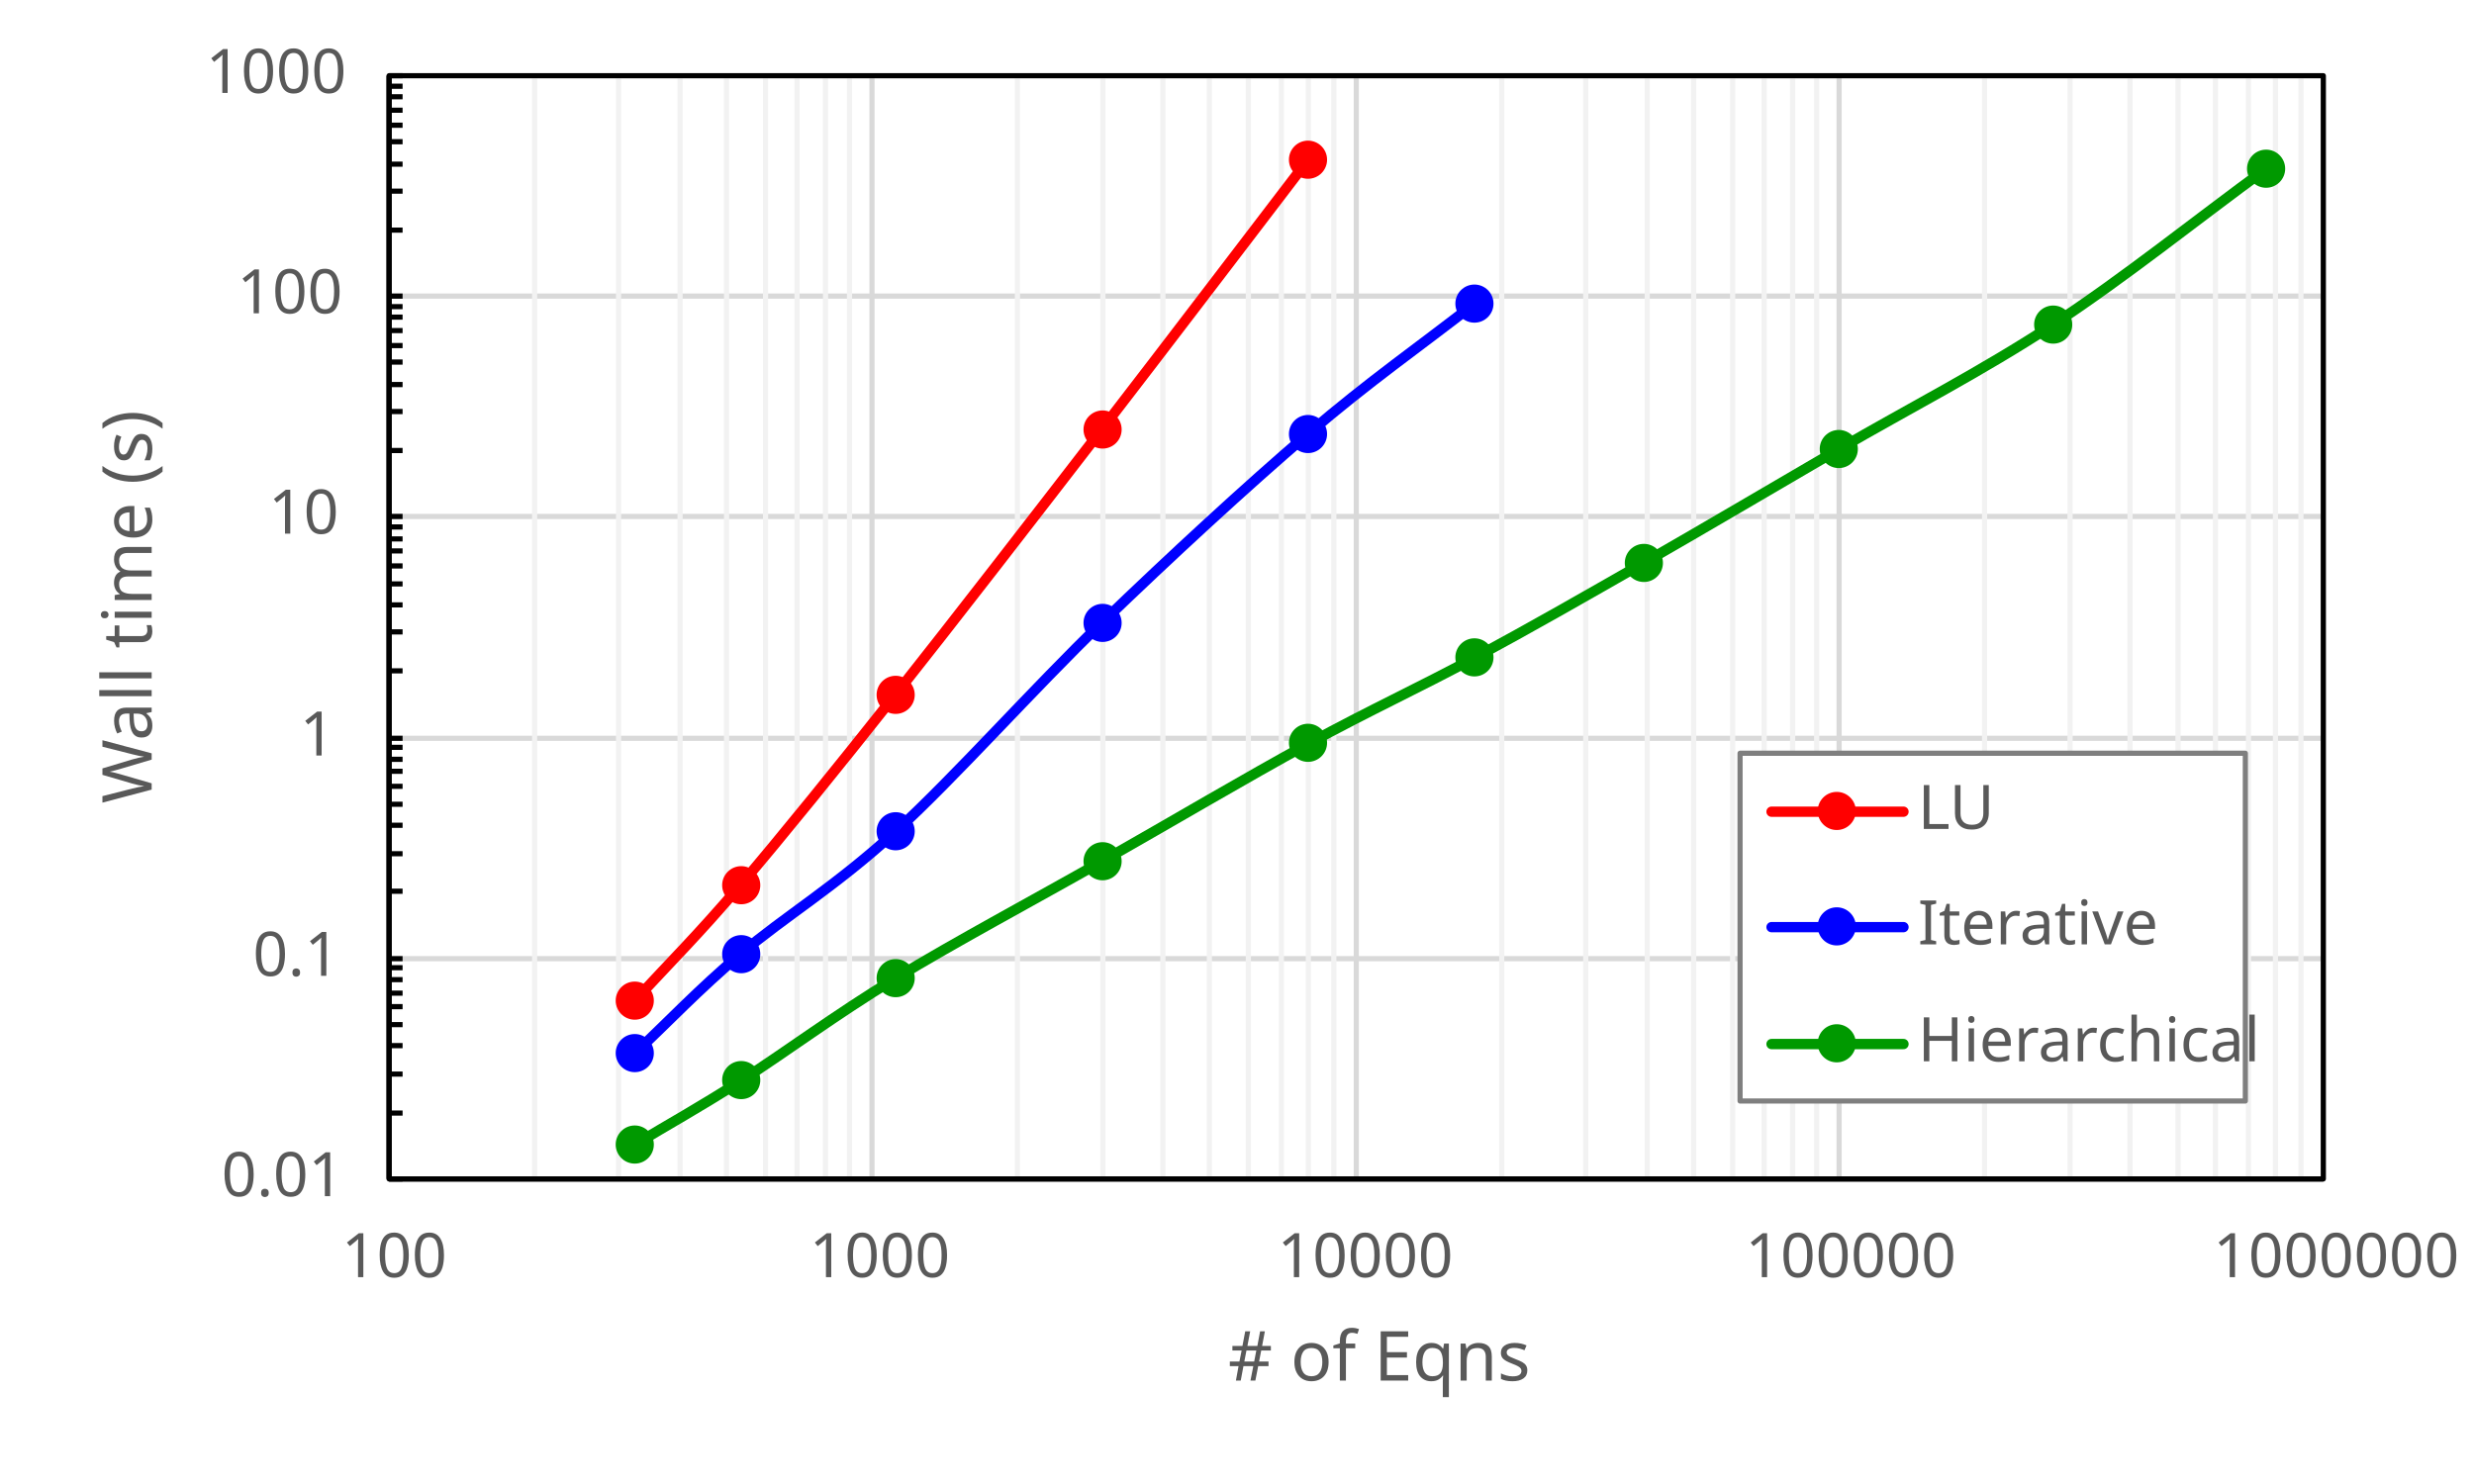
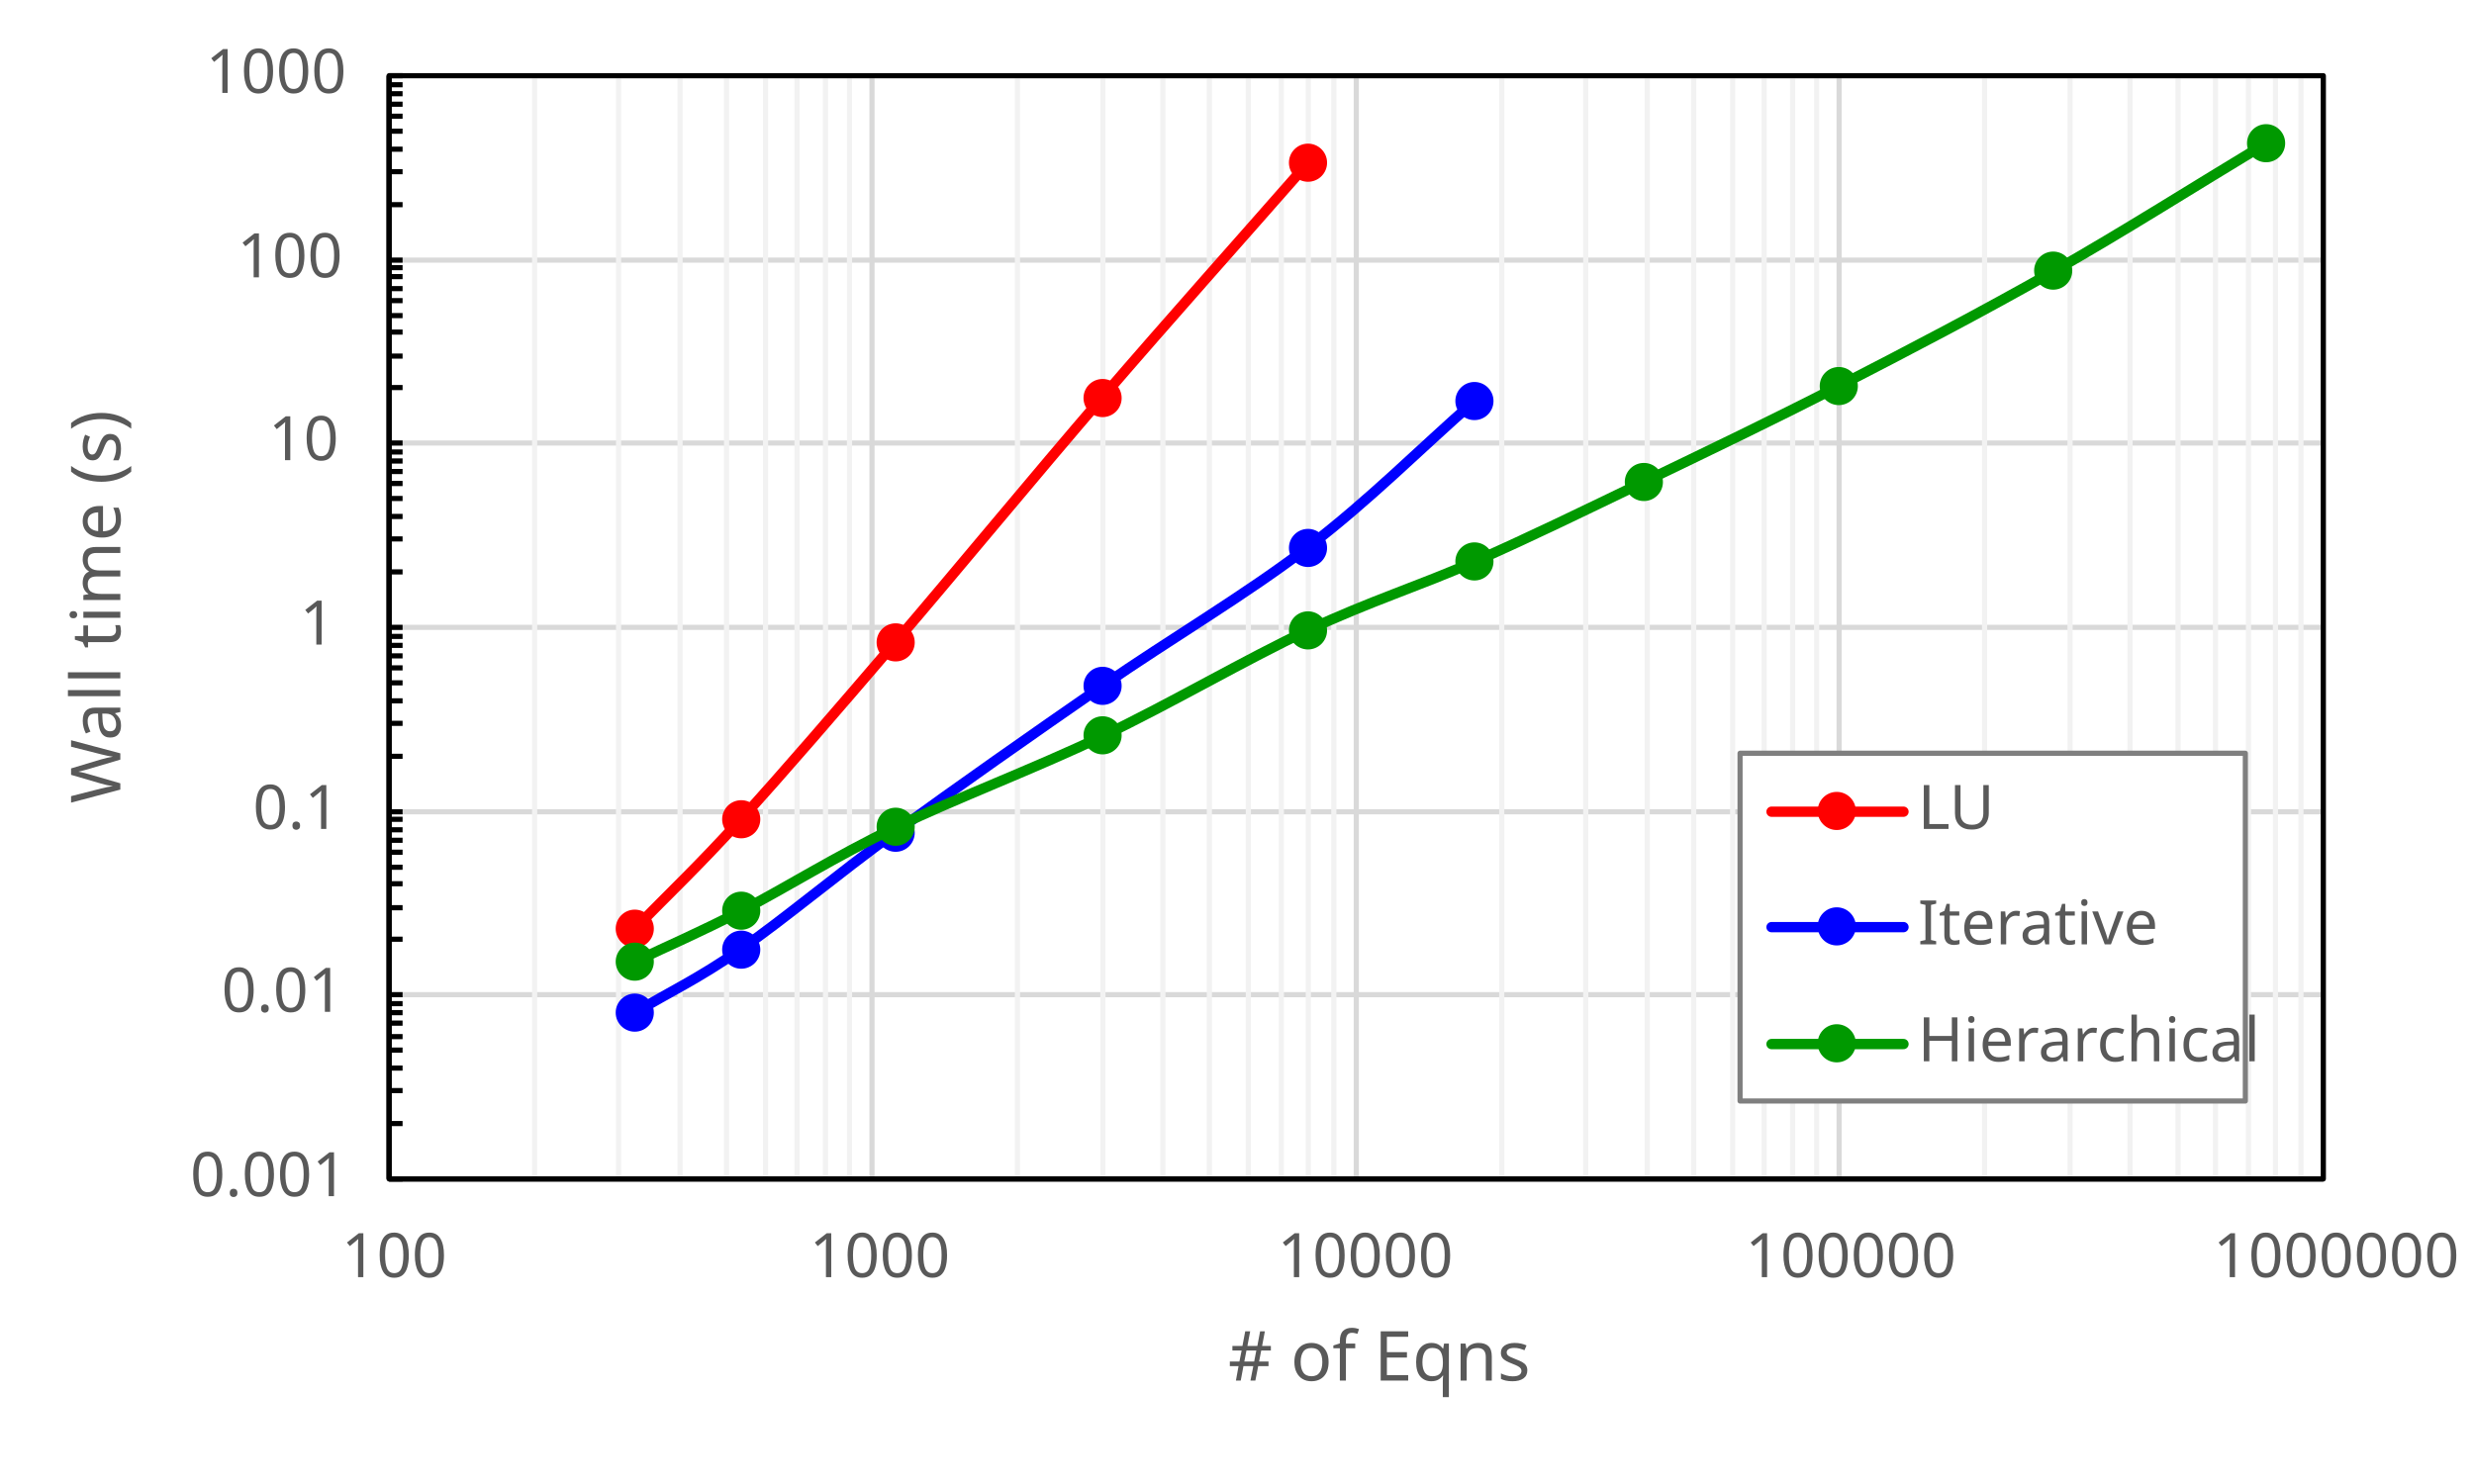
<svg xmlns="http://www.w3.org/2000/svg" width="1650" height="990" xml:space="preserve" overflow="hidden">
  <defs>
    <clipPath id="clip0">
      <rect x="1264" y="896" width="1650" height="990" />
    </clipPath>
  </defs>
  <g clip-path="url(#clip0)" transform="translate(-1264 -896)">
    <rect x="1264" y="896" width="1650" height="990" fill="#FFFFFF" />
    <g>
-       <path d="M1523.5 1535.55 2813.5 1535.55M1523.5 1388.55 2813.5 1388.55M1523.5 1240.54 2813.5 1240.54M1523.5 1093.54 2813.5 1093.54M1523.5 946.5 2813.5 946.5" stroke="#D9D9D9" stroke-width="3.438" stroke-linejoin="round" stroke-miterlimit="10" fill="none" />
+       <path d="M1523.5 1559.55 2813.5 1559.55M1523.5 1437.55 2813.5 1437.55M1523.5 1314.54 2813.5 1314.54M1523.5 1191.54 2813.5 1191.54M1523.5 1069.54 2813.5 1069.54M1523.5 946.5 2813.5 946.5" stroke="#D9D9D9" stroke-width="3.438" stroke-linejoin="round" stroke-miterlimit="10" fill="none" />
    </g>
    <g>
      <path d="M1620.55 946.5 1620.55 1682.5M1676.56 946.5 1676.56 1682.5M1717.56 946.5 1717.56 1682.5M1748.56 946.5 1748.56 1682.5M1774.56 946.5 1774.56 1682.5M1795.56 946.5 1795.56 1682.5M1814.56 946.5 1814.56 1682.5M1830.56 946.5 1830.56 1682.5M1942.56 946.5 1942.56 1682.5M1999.57 946.5 1999.57 1682.5M2039.57 946.5 2039.57 1682.5M2070.57 946.5 2070.57 1682.5M2096.57 946.5 2096.57 1682.5M2118.57 946.5 2118.57 1682.5M2136.57 946.5 2136.57 1682.5M2153.57 946.5 2153.57 1682.5M2265.57 946.5 2265.57 1682.5M2321.58 946.5 2321.58 1682.5M2362.58 946.5 2362.58 1682.5M2393.58 946.5 2393.58 1682.5M2419.58 946.5 2419.58 1682.5M2440.58 946.5 2440.58 1682.5M2459.58 946.5 2459.58 1682.5M2475.58 946.5 2475.58 1682.5M2587.58 946.5 2587.58 1682.5M2644.59 946.5 2644.59 1682.5M2684.59 946.5 2684.59 1682.5M2716.59 946.5 2716.59 1682.5M2741.59 946.5 2741.59 1682.5M2763.59 946.5 2763.59 1682.5M2781.59 946.5 2781.59 1682.5M2798.59 946.5 2798.59 1682.5" stroke="#F2F2F2" stroke-width="3.438" stroke-linejoin="round" stroke-miterlimit="10" fill="none" />
    </g>
    <g>
      <path d="M1845.56 946.5 1845.56 1682.5M2168.57 946.5 2168.57 1682.5M2490.58 946.5 2490.58 1682.5M2813.5 946.5 2813.5 1682.5" stroke="#D9D9D9" stroke-width="3.438" stroke-linejoin="round" stroke-miterlimit="10" fill="none" />
    </g>
    <g>
      <rect x="1523.5" y="946.5" width="1290" height="736" stroke="#000000" stroke-width="3.438" stroke-linejoin="round" stroke-miterlimit="10" fill="none" />
    </g>
    <g>
      <path d="M0 0 0 736" stroke="#000000" stroke-width="3.438" stroke-linejoin="round" stroke-miterlimit="10" fill="none" fill-rule="evenodd" transform="matrix(1 0 0 -1 1523.5 1682.5)" />
    </g>
    <g>
-       <path d="M1523.5 1682.5 1532.5 1682.5M1523.5 1638.55 1532.5 1638.55M1523.5 1612.55 1532.5 1612.55M1523.5 1593.55 1532.5 1593.55M1523.5 1579.55 1532.5 1579.55M1523.5 1567.55 1532.5 1567.55M1523.5 1558.55 1532.5 1558.55M1523.5 1549.55 1532.5 1549.55M1523.5 1541.55 1532.5 1541.55M1523.5 1535.55 1532.5 1535.55M1523.5 1490.55 1532.5 1490.55M1523.5 1465.55 1532.5 1465.55M1523.5 1446.55 1532.5 1446.55M1523.5 1432.55 1532.5 1432.55M1523.5 1420.55 1532.5 1420.55M1523.5 1410.55 1532.5 1410.55M1523.5 1402.55 1532.5 1402.55M1523.5 1394.55 1532.5 1394.55M1523.5 1388.55 1532.5 1388.55M1523.5 1343.54 1532.5 1343.54M1523.5 1317.54 1532.5 1317.54M1523.5 1299.54 1532.5 1299.54M1523.5 1285.54 1532.5 1285.54M1523.5 1273.54 1532.5 1273.54M1523.5 1263.54 1532.5 1263.54M1523.5 1255.54 1532.5 1255.54M1523.5 1247.54 1532.5 1247.54M1523.5 1240.54 1532.5 1240.54M1523.5 1196.54 1532.5 1196.54M1523.5 1170.54 1532.5 1170.54M1523.5 1152.54 1532.5 1152.54M1523.5 1137.54 1532.5 1137.54M1523.5 1126.54 1532.5 1126.54M1523.5 1116.54 1532.5 1116.54M1523.5 1107.54 1532.5 1107.54M1523.5 1100.54 1532.5 1100.54M1523.5 1093.54 1532.5 1093.54M1523.5 1049.53 1532.5 1049.53M1523.5 1023.53 1532.5 1023.53M1523.5 1005.53 1532.5 1005.53M1523.5 990.533 1532.5 990.533M1523.5 979.532 1532.5 979.532M1523.5 969.532 1532.5 969.532M1523.5 960.532 1532.5 960.532M1523.5 953.531 1532.5 953.531M1523.5 946.5 1532.5 946.5" stroke="#000000" stroke-width="3.438" stroke-linejoin="round" stroke-miterlimit="10" fill="none" />
+       <path d="M1523.5 1682.5 1532.5 1682.5M1523.5 1645.55 1532.5 1645.55M1523.5 1623.55 1532.5 1623.55M1523.5 1608.55 1532.5 1608.55M1523.5 1596.55 1532.5 1596.55M1523.5 1587.55 1532.5 1587.55M1523.5 1578.55 1532.5 1578.55M1523.5 1571.55 1532.5 1571.55M1523.5 1565.55 1532.5 1565.55M1523.5 1559.55 1532.5 1559.55M1523.5 1522.55 1532.5 1522.55M1523.5 1501.55 1532.5 1501.55M1523.5 1485.55 1532.5 1485.55M1523.5 1474.55 1532.5 1474.55M1523.5 1464.55 1532.5 1464.55M1523.5 1456.55 1532.5 1456.55M1523.5 1449.55 1532.5 1449.55M1523.5 1442.55 1532.5 1442.55M1523.5 1437.55 1532.5 1437.55M1523.5 1400.55 1532.5 1400.55M1523.5 1378.55 1532.5 1378.55M1523.5 1363.54 1532.5 1363.54M1523.5 1351.54 1532.5 1351.54M1523.5 1341.54 1532.5 1341.54M1523.5 1333.54 1532.5 1333.54M1523.5 1326.54 1532.5 1326.54M1523.5 1320.54 1532.5 1320.54M1523.5 1314.54 1532.5 1314.54M1523.5 1277.54 1532.5 1277.54M1523.5 1255.54 1532.5 1255.54M1523.5 1240.54 1532.5 1240.54M1523.5 1228.54 1532.5 1228.54M1523.5 1218.54 1532.5 1218.54M1523.5 1210.54 1532.5 1210.54M1523.5 1203.54 1532.5 1203.54M1523.5 1197.54 1532.5 1197.54M1523.5 1191.54 1532.5 1191.54M1523.5 1154.54 1532.5 1154.54M1523.5 1133.54 1532.5 1133.54M1523.5 1117.54 1532.5 1117.54M1523.5 1106.54 1532.5 1106.54M1523.5 1096.54 1532.5 1096.54M1523.5 1088.54 1532.5 1088.54M1523.5 1080.54 1532.5 1080.54M1523.5 1074.54 1532.5 1074.54M1523.5 1069.54 1532.5 1069.54M1523.5 1032.53 1532.5 1032.53M1523.5 1010.53 1532.5 1010.53M1523.5 995.533 1532.5 995.533M1523.5 983.532 1532.5 983.532M1523.5 973.532 1532.5 973.532M1523.5 965.532 1532.5 965.532M1523.5 958.532 1532.5 958.532M1523.5 952.531 1532.5 952.531M1523.5 946.5 1532.5 946.5" stroke="#000000" stroke-width="3.438" stroke-linejoin="round" stroke-miterlimit="10" fill="none" />
    </g>
    <g>
      <path d="M1523.5 1682.5 2813.5 1682.5" stroke="#000000" stroke-width="3.438" stroke-linejoin="round" stroke-miterlimit="10" fill="none" fill-rule="evenodd" />
    </g>
    <g>
-       <path d="M1687.5 1563.5C1711.01 1537.73 1729.07 1520.24 1758.04 1486.19 1787.01 1452.15 1821.14 1409.94 1861.32 1359.25 1901.5 1308.56 1953.25 1241.53 1999.12 1182.08 2044.98 1122.62 2090.71 1062.36 2136.5 1002.5" stroke="#FF0000" stroke-width="6.875" stroke-linecap="round" stroke-linejoin="round" stroke-miterlimit="10" fill="none" />
+       <path d="M1687.5 1515.5C1711.01 1491.23 1729.07 1474.56 1758.04 1442.68 1787.01 1410.8 1821.14 1371.14 1861.32 1324.22 1901.5 1277.29 1953.25 1214.44 1999.12 1161.15 2044.98 1107.86 2090.71 1056.72 2136.5 1004.5" stroke="#FF0000" stroke-width="6.875" stroke-linecap="round" stroke-linejoin="round" stroke-miterlimit="10" fill="none" />
    </g>
    <g>
-       <path d="M1698.35 1563.54C1698.35 1569.62 1693.43 1574.54 1687.35 1574.54 1681.28 1574.54 1676.35 1569.62 1676.35 1563.54 1676.35 1557.47 1681.28 1552.54 1687.35 1552.54 1693.43 1552.54 1698.35 1557.47 1698.35 1563.54Z" stroke="#FF0000" stroke-width="3.438" stroke-linejoin="round" stroke-miterlimit="10" fill="#FF0000" />
-       <path d="M1769.35 1486.54C1769.35 1492.62 1764.43 1497.54 1758.35 1497.54 1752.28 1497.54 1747.35 1492.62 1747.35 1486.54 1747.35 1480.47 1752.28 1475.54 1758.35 1475.54 1764.43 1475.54 1769.35 1480.47 1769.35 1486.54Z" stroke="#FF0000" stroke-width="3.438" stroke-linejoin="round" stroke-miterlimit="10" fill="#FF0000" />
-       <path d="M1872.35 1359.54C1872.35 1365.62 1867.43 1370.54 1861.35 1370.54 1855.28 1370.54 1850.35 1365.62 1850.35 1359.54 1850.35 1353.47 1855.28 1348.54 1861.35 1348.54 1867.43 1348.54 1872.35 1353.47 1872.35 1359.54Z" stroke="#FF0000" stroke-width="3.438" stroke-linejoin="round" stroke-miterlimit="10" fill="#FF0000" />
-       <path d="M2010.35 1182.54C2010.35 1188.62 2005.43 1193.54 1999.35 1193.54 1993.28 1193.54 1988.35 1188.62 1988.35 1182.54 1988.35 1176.47 1993.28 1171.54 1999.35 1171.54 2005.43 1171.54 2010.35 1176.47 2010.35 1182.54Z" stroke="#FF0000" stroke-width="3.438" stroke-linejoin="round" stroke-miterlimit="10" fill="#FF0000" />
-       <path d="M2147.35 1002.54C2147.35 1008.62 2142.43 1013.54 2136.35 1013.54 2130.28 1013.54 2125.35 1008.62 2125.35 1002.54 2125.35 996.466 2130.28 991.541 2136.35 991.541 2142.43 991.541 2147.35 996.466 2147.35 1002.54Z" stroke="#FF0000" stroke-width="3.438" stroke-linejoin="round" stroke-miterlimit="10" fill="#FF0000" />
+       <path d="M1698.35 1515.54C1698.35 1521.62 1693.43 1526.54 1687.35 1526.54 1681.28 1526.54 1676.35 1521.62 1676.35 1515.54 1676.35 1509.47 1681.28 1504.54 1687.35 1504.54 1693.43 1504.54 1698.35 1509.47 1698.35 1515.54Z" stroke="#FF0000" stroke-width="3.438" stroke-linejoin="round" stroke-miterlimit="10" fill="#FF0000" />
+       <path d="M1769.35 1442.54C1769.35 1448.62 1764.43 1453.54 1758.35 1453.54 1752.28 1453.54 1747.35 1448.62 1747.35 1442.54 1747.35 1436.47 1752.28 1431.54 1758.35 1431.54 1764.43 1431.54 1769.35 1436.47 1769.35 1442.54Z" stroke="#FF0000" stroke-width="3.438" stroke-linejoin="round" stroke-miterlimit="10" fill="#FF0000" />
+       <path d="M1872.35 1324.54C1872.35 1330.62 1867.43 1335.54 1861.35 1335.54 1855.28 1335.54 1850.35 1330.62 1850.35 1324.54 1850.35 1318.47 1855.28 1313.54 1861.35 1313.54 1867.43 1313.54 1872.35 1318.47 1872.35 1324.54Z" stroke="#FF0000" stroke-width="3.438" stroke-linejoin="round" stroke-miterlimit="10" fill="#FF0000" />
+       <path d="M2010.35 1161.54C2010.35 1167.62 2005.43 1172.54 1999.35 1172.54 1993.28 1172.54 1988.35 1167.62 1988.35 1161.54 1988.35 1155.47 1993.28 1150.54 1999.35 1150.54 2005.43 1150.54 2010.35 1155.47 2010.35 1161.54Z" stroke="#FF0000" stroke-width="3.438" stroke-linejoin="round" stroke-miterlimit="10" fill="#FF0000" />
+       <path d="M2147.35 1004.54C2147.35 1010.62 2142.43 1015.54 2136.35 1015.54 2130.28 1015.54 2125.35 1010.62 2125.35 1004.54 2125.35 998.466 2130.28 993.541 2136.35 993.541 2142.43 993.541 2147.35 998.466 2147.35 1004.54Z" stroke="#FF0000" stroke-width="3.438" stroke-linejoin="round" stroke-miterlimit="10" fill="#FF0000" />
    </g>
    <g>
-       <path d="M1687.5 1598.5C1711.01 1576.43 1729.07 1556.93 1758.04 1532.29 1787.01 1507.66 1821.13 1487.53 1861.3 1450.68 1901.48 1413.84 1953.23 1355.44 1999.09 1311.21 2044.95 1266.99 2095.06 1220.78 2136.46 1185.33 2177.86 1149.88 2210.49 1127.44 2247.5 1098.5" stroke="#0000FF" stroke-width="6.875" stroke-linecap="round" stroke-linejoin="round" stroke-miterlimit="10" fill="none" />
+       <path d="M1687.5 1571.5C1711.01 1557.41 1729.07 1549.32 1758.04 1529.24 1787.01 1509.15 1821.13 1480.24 1861.3 1450.98 1901.48 1421.72 1953.23 1385.37 1999.09 1353.68 2044.95 1322 2095.06 1292.59 2136.46 1260.89 2177.86 1229.19 2210.49 1195.96 2247.5 1163.5" stroke="#0000FF" stroke-width="6.875" stroke-linecap="round" stroke-linejoin="round" stroke-miterlimit="10" fill="none" />
    </g>
    <g>
-       <path d="M1698.35 1598.54C1698.35 1604.62 1693.43 1609.54 1687.35 1609.54 1681.28 1609.54 1676.35 1604.62 1676.35 1598.54 1676.35 1592.47 1681.28 1587.54 1687.35 1587.54 1693.43 1587.54 1698.35 1592.47 1698.35 1598.54Z" stroke="#0000FF" stroke-width="3.438" stroke-linejoin="round" stroke-miterlimit="10" fill="#0000FF" />
-       <path d="M1769.35 1532.54C1769.35 1538.62 1764.43 1543.54 1758.35 1543.54 1752.28 1543.54 1747.35 1538.62 1747.35 1532.54 1747.35 1526.47 1752.28 1521.54 1758.35 1521.54 1764.43 1521.54 1769.35 1526.47 1769.35 1532.54Z" stroke="#0000FF" stroke-width="3.438" stroke-linejoin="round" stroke-miterlimit="10" fill="#0000FF" />
-       <path d="M1872.35 1450.54C1872.35 1456.62 1867.43 1461.54 1861.35 1461.54 1855.28 1461.54 1850.35 1456.62 1850.35 1450.54 1850.35 1444.47 1855.28 1439.54 1861.35 1439.54 1867.43 1439.54 1872.35 1444.47 1872.35 1450.54Z" stroke="#0000FF" stroke-width="3.438" stroke-linejoin="round" stroke-miterlimit="10" fill="#0000FF" />
-       <path d="M2010.35 1311.54C2010.35 1317.62 2005.43 1322.54 1999.35 1322.54 1993.28 1322.54 1988.35 1317.62 1988.35 1311.54 1988.35 1305.47 1993.28 1300.54 1999.35 1300.54 2005.43 1300.54 2010.35 1305.47 2010.35 1311.54Z" stroke="#0000FF" stroke-width="3.438" stroke-linejoin="round" stroke-miterlimit="10" fill="#0000FF" />
-       <path d="M2147.35 1185.54C2147.35 1191.62 2142.43 1196.54 2136.35 1196.54 2130.28 1196.54 2125.35 1191.62 2125.35 1185.54 2125.35 1179.47 2130.28 1174.54 2136.35 1174.54 2142.43 1174.54 2147.35 1179.47 2147.35 1185.54Z" stroke="#0000FF" stroke-width="3.438" stroke-linejoin="round" stroke-miterlimit="10" fill="#0000FF" />
-       <path d="M2258.35 1098.54C2258.35 1104.62 2253.43 1109.54 2247.35 1109.54 2241.28 1109.54 2236.35 1104.62 2236.35 1098.54 2236.35 1092.47 2241.28 1087.54 2247.35 1087.54 2253.43 1087.54 2258.35 1092.47 2258.35 1098.54Z" stroke="#0000FF" stroke-width="3.438" stroke-linejoin="round" stroke-miterlimit="10" fill="#0000FF" />
+       <path d="M1698.35 1571.54C1698.35 1577.62 1693.43 1582.54 1687.35 1582.54 1681.28 1582.54 1676.35 1577.62 1676.35 1571.54 1676.35 1565.47 1681.28 1560.54 1687.35 1560.54 1693.43 1560.54 1698.35 1565.47 1698.35 1571.54Z" stroke="#0000FF" stroke-width="3.438" stroke-linejoin="round" stroke-miterlimit="10" fill="#0000FF" />
+       <path d="M1769.35 1529.54C1769.35 1535.62 1764.43 1540.54 1758.35 1540.54 1752.28 1540.54 1747.35 1535.62 1747.35 1529.54 1747.35 1523.47 1752.28 1518.54 1758.35 1518.54 1764.43 1518.54 1769.35 1523.47 1769.35 1529.54Z" stroke="#0000FF" stroke-width="3.438" stroke-linejoin="round" stroke-miterlimit="10" fill="#0000FF" />
+       <path d="M1872.35 1451.54C1872.35 1457.62 1867.43 1462.54 1861.35 1462.54 1855.28 1462.54 1850.35 1457.62 1850.35 1451.54 1850.35 1445.47 1855.28 1440.54 1861.35 1440.54 1867.43 1440.54 1872.35 1445.47 1872.35 1451.54Z" stroke="#0000FF" stroke-width="3.438" stroke-linejoin="round" stroke-miterlimit="10" fill="#0000FF" />
+       <path d="M2010.35 1353.54C2010.35 1359.62 2005.43 1364.54 1999.35 1364.54 1993.28 1364.54 1988.35 1359.62 1988.35 1353.54 1988.35 1347.47 1993.28 1342.54 1999.35 1342.54 2005.43 1342.54 2010.35 1347.47 2010.35 1353.54Z" stroke="#0000FF" stroke-width="3.438" stroke-linejoin="round" stroke-miterlimit="10" fill="#0000FF" />
+       <path d="M2147.35 1261.54C2147.35 1267.62 2142.43 1272.54 2136.35 1272.54 2130.28 1272.54 2125.35 1267.62 2125.35 1261.54 2125.35 1255.47 2130.28 1250.54 2136.35 1250.54 2142.43 1250.54 2147.35 1255.47 2147.35 1261.54Z" stroke="#0000FF" stroke-width="3.438" stroke-linejoin="round" stroke-miterlimit="10" fill="#0000FF" />
+       <path d="M2258.35 1163.54C2258.35 1169.62 2253.43 1174.54 2247.35 1174.54 2241.28 1174.54 2236.35 1169.62 2236.35 1163.54 2236.35 1157.47 2241.28 1152.54 2247.35 1152.54 2253.43 1152.54 2258.35 1157.47 2258.35 1163.54Z" stroke="#0000FF" stroke-width="3.438" stroke-linejoin="round" stroke-miterlimit="10" fill="#0000FF" />
    </g>
    <g>
-       <path d="M1687.5 1659.5C1711.01 1645.35 1729.07 1635.53 1758.04 1617.05 1787.01 1598.56 1821.14 1573 1861.32 1548.58 1901.49 1524.15 1953.25 1496.56 1999.11 1470.49 2044.97 1444.43 2095.08 1414.81 2136.49 1392.19 2177.89 1369.56 2210.21 1354.9 2247.54 1334.76 2284.86 1314.62 2319.87 1294.61 2360.44 1271.37 2401.01 1248.13 2445.46 1221.83 2490.96 1195.33 2536.45 1168.84 2585.98 1143.53 2633.4 1112.4 2680.83 1081.26 2728.13 1043.13 2775.5 1008.5" stroke="#009900" stroke-width="6.875" stroke-linecap="round" stroke-linejoin="round" stroke-miterlimit="10" fill="none" />
+       <path d="M1687.5 1537.5C1711.01 1526.27 1729.07 1518.74 1758.04 1503.81 1787.01 1488.87 1821.14 1467.34 1861.32 1447.91 1901.49 1428.47 1953.25 1409.1 1999.11 1387.17 2044.97 1365.25 2095.08 1335.77 2136.49 1316.34 2177.89 1296.91 2210.21 1287.09 2247.54 1270.61 2284.86 1254.12 2319.87 1237 2360.44 1217.45 2401.01 1197.89 2445.46 1176.66 2490.96 1153.26 2536.45 1129.87 2585.98 1104.04 2633.4 1077.08 2680.83 1050.12 2728.13 1020.03 2775.5 991.5" stroke="#009900" stroke-width="6.875" stroke-linecap="round" stroke-linejoin="round" stroke-miterlimit="10" fill="none" />
    </g>
    <g>
-       <path d="M1698.35 1659.54C1698.35 1665.62 1693.43 1670.54 1687.35 1670.54 1681.28 1670.54 1676.35 1665.62 1676.35 1659.54 1676.35 1653.47 1681.28 1648.54 1687.35 1648.54 1693.43 1648.54 1698.35 1653.47 1698.35 1659.54Z" stroke="#009900" stroke-width="3.438" stroke-linejoin="round" stroke-miterlimit="10" fill="#009900" />
-       <path d="M1769.35 1616.54C1769.35 1622.62 1764.43 1627.54 1758.35 1627.54 1752.28 1627.54 1747.35 1622.62 1747.35 1616.54 1747.35 1610.47 1752.28 1605.54 1758.35 1605.54 1764.43 1605.54 1769.35 1610.47 1769.35 1616.54Z" stroke="#009900" stroke-width="3.438" stroke-linejoin="round" stroke-miterlimit="10" fill="#009900" />
-       <path d="M1872.35 1548.54C1872.35 1554.62 1867.43 1559.54 1861.35 1559.54 1855.28 1559.54 1850.35 1554.62 1850.35 1548.54 1850.35 1542.47 1855.28 1537.54 1861.35 1537.54 1867.43 1537.54 1872.35 1542.47 1872.35 1548.54Z" stroke="#009900" stroke-width="3.438" stroke-linejoin="round" stroke-miterlimit="10" fill="#009900" />
-       <path d="M2010.35 1470.54C2010.35 1476.62 2005.43 1481.54 1999.35 1481.54 1993.28 1481.54 1988.35 1476.62 1988.35 1470.54 1988.35 1464.47 1993.28 1459.54 1999.35 1459.54 2005.43 1459.54 2010.35 1464.47 2010.35 1470.54Z" stroke="#009900" stroke-width="3.438" stroke-linejoin="round" stroke-miterlimit="10" fill="#009900" />
-       <path d="M2147.35 1391.54C2147.35 1397.62 2142.43 1402.54 2136.35 1402.54 2130.28 1402.54 2125.35 1397.62 2125.35 1391.54 2125.35 1385.47 2130.28 1380.54 2136.35 1380.54 2142.43 1380.54 2147.35 1385.47 2147.35 1391.54Z" stroke="#009900" stroke-width="3.438" stroke-linejoin="round" stroke-miterlimit="10" fill="#009900" />
-       <path d="M2258.35 1334.54C2258.35 1340.62 2253.43 1345.54 2247.35 1345.54 2241.28 1345.54 2236.35 1340.62 2236.35 1334.54 2236.35 1328.47 2241.28 1323.54 2247.35 1323.54 2253.43 1323.54 2258.35 1328.47 2258.35 1334.54Z" stroke="#009900" stroke-width="3.438" stroke-linejoin="round" stroke-miterlimit="10" fill="#009900" />
-       <path d="M2371.35 1271.54C2371.35 1277.62 2366.43 1282.54 2360.35 1282.54 2354.28 1282.54 2349.35 1277.62 2349.35 1271.54 2349.35 1265.47 2354.28 1260.54 2360.35 1260.54 2366.43 1260.54 2371.35 1265.47 2371.35 1271.54Z" stroke="#009900" stroke-width="3.438" stroke-linejoin="round" stroke-miterlimit="10" fill="#009900" />
-       <path d="M2501.35 1195.54C2501.35 1201.62 2496.43 1206.54 2490.35 1206.54 2484.28 1206.54 2479.35 1201.62 2479.35 1195.54 2479.35 1189.47 2484.28 1184.54 2490.35 1184.54 2496.43 1184.54 2501.35 1189.47 2501.35 1195.54Z" stroke="#009900" stroke-width="3.438" stroke-linejoin="round" stroke-miterlimit="10" fill="#009900" />
-       <path d="M2644.35 1112.54C2644.35 1118.62 2639.43 1123.54 2633.35 1123.54 2627.28 1123.54 2622.35 1118.62 2622.35 1112.54 2622.35 1106.47 2627.28 1101.54 2633.35 1101.54 2639.43 1101.54 2644.35 1106.47 2644.35 1112.54Z" stroke="#009900" stroke-width="3.438" stroke-linejoin="round" stroke-miterlimit="10" fill="#009900" />
-       <path d="M2786.35 1008.54C2786.35 1014.62 2781.43 1019.54 2775.35 1019.54 2769.28 1019.54 2764.35 1014.62 2764.35 1008.54 2764.35 1002.47 2769.28 997.542 2775.35 997.542 2781.43 997.542 2786.35 1002.47 2786.35 1008.54Z" stroke="#009900" stroke-width="3.438" stroke-linejoin="round" stroke-miterlimit="10" fill="#009900" />
+       <path d="M1698.35 1537.54C1698.35 1543.62 1693.43 1548.54 1687.35 1548.54 1681.28 1548.54 1676.35 1543.62 1676.35 1537.54 1676.35 1531.47 1681.28 1526.54 1687.35 1526.54 1693.43 1526.54 1698.35 1531.47 1698.35 1537.54Z" stroke="#009900" stroke-width="3.438" stroke-linejoin="round" stroke-miterlimit="10" fill="#009900" />
+       <path d="M1769.35 1503.54C1769.35 1509.62 1764.43 1514.54 1758.35 1514.54 1752.28 1514.54 1747.35 1509.62 1747.35 1503.54 1747.35 1497.47 1752.28 1492.54 1758.35 1492.54 1764.43 1492.54 1769.35 1497.47 1769.35 1503.54Z" stroke="#009900" stroke-width="3.438" stroke-linejoin="round" stroke-miterlimit="10" fill="#009900" />
+       <path d="M1872.35 1447.54C1872.35 1453.62 1867.43 1458.54 1861.35 1458.54 1855.28 1458.54 1850.35 1453.62 1850.35 1447.54 1850.35 1441.47 1855.28 1436.54 1861.35 1436.54 1867.43 1436.54 1872.35 1441.47 1872.35 1447.54Z" stroke="#009900" stroke-width="3.438" stroke-linejoin="round" stroke-miterlimit="10" fill="#009900" />
+       <path d="M2010.35 1386.54C2010.35 1392.62 2005.43 1397.54 1999.35 1397.54 1993.28 1397.54 1988.35 1392.62 1988.35 1386.54 1988.35 1380.47 1993.28 1375.54 1999.35 1375.54 2005.43 1375.54 2010.35 1380.47 2010.35 1386.54Z" stroke="#009900" stroke-width="3.438" stroke-linejoin="round" stroke-miterlimit="10" fill="#009900" />
+       <path d="M2147.35 1316.54C2147.35 1322.62 2142.43 1327.54 2136.35 1327.54 2130.28 1327.54 2125.35 1322.62 2125.35 1316.54 2125.35 1310.47 2130.28 1305.54 2136.35 1305.54 2142.43 1305.54 2147.35 1310.47 2147.35 1316.54Z" stroke="#009900" stroke-width="3.438" stroke-linejoin="round" stroke-miterlimit="10" fill="#009900" />
+       <path d="M2258.35 1270.54C2258.35 1276.62 2253.43 1281.54 2247.35 1281.54 2241.28 1281.54 2236.35 1276.62 2236.35 1270.54 2236.35 1264.47 2241.28 1259.54 2247.35 1259.54 2253.43 1259.54 2258.35 1264.47 2258.35 1270.54Z" stroke="#009900" stroke-width="3.438" stroke-linejoin="round" stroke-miterlimit="10" fill="#009900" />
+       <path d="M2371.35 1217.54C2371.35 1223.62 2366.43 1228.54 2360.35 1228.54 2354.28 1228.54 2349.35 1223.62 2349.35 1217.54 2349.35 1211.47 2354.28 1206.54 2360.35 1206.54 2366.43 1206.54 2371.35 1211.47 2371.35 1217.54Z" stroke="#009900" stroke-width="3.438" stroke-linejoin="round" stroke-miterlimit="10" fill="#009900" />
+       <path d="M2501.35 1153.54C2501.35 1159.62 2496.43 1164.54 2490.35 1164.54 2484.28 1164.54 2479.35 1159.62 2479.35 1153.54 2479.35 1147.47 2484.28 1142.54 2490.35 1142.54 2496.43 1142.54 2501.35 1147.47 2501.35 1153.54Z" stroke="#009900" stroke-width="3.438" stroke-linejoin="round" stroke-miterlimit="10" fill="#009900" />
+       <path d="M2644.35 1076.54C2644.35 1082.62 2639.43 1087.54 2633.35 1087.54 2627.28 1087.54 2622.35 1082.62 2622.35 1076.54 2622.35 1070.47 2627.28 1065.54 2633.35 1065.54 2639.43 1065.54 2644.35 1070.47 2644.35 1076.54Z" stroke="#009900" stroke-width="3.438" stroke-linejoin="round" stroke-miterlimit="10" fill="#009900" />
+       <path d="M2786.35 991.541C2786.35 997.616 2781.43 1002.54 2775.35 1002.54 2769.28 1002.54 2764.35 997.616 2764.35 991.541 2764.35 985.466 2769.28 980.541 2775.35 980.541 2781.43 980.541 2786.35 985.466 2786.35 991.541Z" stroke="#009900" stroke-width="3.438" stroke-linejoin="round" stroke-miterlimit="10" fill="#009900" />
    </g>
    <g>
-       <text fill="#595959" font-family="Calibri,Calibri_MSFontService,sans-serif" font-weight="400" font-size="41" transform="matrix(1 0 0 1 1411.74 1694)">0.01</text>
+       <text fill="#595959" font-family="Calibri,Calibri_MSFontService,sans-serif" font-weight="400" font-size="41" transform="matrix(1 0 0 1 1390.84 1694)">0.001</text>
    </g>
    <g>
-       <text fill="#595959" font-family="Calibri,Calibri_MSFontService,sans-serif" font-weight="400" font-size="41" transform="matrix(1 0 0 1 1432.64 1547)">0.1</text>
+       <text fill="#595959" font-family="Calibri,Calibri_MSFontService,sans-serif" font-weight="400" font-size="41" transform="matrix(1 0 0 1 1411.74 1571)">0.01</text>
    </g>
    <g>
-       <text fill="#595959" font-family="Calibri,Calibri_MSFontService,sans-serif" font-weight="400" font-size="41" transform="matrix(1 0 0 1 1463.94 1400)">1</text>
+       <text fill="#595959" font-family="Calibri,Calibri_MSFontService,sans-serif" font-weight="400" font-size="41" transform="matrix(1 0 0 1 1432.64 1449)">0.1</text>
    </g>
    <g>
-       <text fill="#595959" font-family="Calibri,Calibri_MSFontService,sans-serif" font-weight="400" font-size="41" transform="matrix(1 0 0 1 1443.04 1252)">10</text>
+       <text fill="#595959" font-family="Calibri,Calibri_MSFontService,sans-serif" font-weight="400" font-size="41" transform="matrix(1 0 0 1 1463.94 1326)">1</text>
    </g>
    <g>
-       <text fill="#595959" font-family="Calibri,Calibri_MSFontService,sans-serif" font-weight="400" font-size="41" transform="matrix(1 0 0 1 1422.14 1105)">100</text>
+       <text fill="#595959" font-family="Calibri,Calibri_MSFontService,sans-serif" font-weight="400" font-size="41" transform="matrix(1 0 0 1 1443.04 1203)">10</text>
+     </g>
+     <g>
+       <text fill="#595959" font-family="Calibri,Calibri_MSFontService,sans-serif" font-weight="400" font-size="41" transform="matrix(1 0 0 1 1422.14 1081)">100</text>
    </g>
    <g>
      <text fill="#595959" font-family="Calibri,Calibri_MSFontService,sans-serif" font-weight="400" font-size="41" transform="matrix(1 0 0 1 1401.24 958)">1000</text>
    </g>
    <g>
      <text fill="#595959" font-family="Calibri,Calibri_MSFontService,sans-serif" font-weight="400" font-size="41" transform="matrix(1 0 0 1 1491.76 1748)">100</text>
    </g>
    <g>
      <text fill="#595959" font-family="Calibri,Calibri_MSFontService,sans-serif" font-weight="400" font-size="41" transform="matrix(1 0 0 1 1803.83 1748)">1000</text>
    </g>
    <g>
      <text fill="#595959" font-family="Calibri,Calibri_MSFontService,sans-serif" font-weight="400" font-size="41" transform="matrix(1 0 0 1 2115.91 1748)">10000</text>
    </g>
    <g>
      <text fill="#595959" font-family="Calibri,Calibri_MSFontService,sans-serif" font-weight="400" font-size="41" transform="matrix(1 0 0 1 2427.98 1748)">100000</text>
    </g>
    <g>
      <text fill="#595959" font-family="Calibri,Calibri_MSFontService,sans-serif" font-weight="400" font-size="41" transform="matrix(1 0 0 1 2740.05 1748)">1000000</text>
    </g>
    <g>
-       <text fill="#595959" font-family="Calibri,Calibri_MSFontService,sans-serif" font-weight="400" font-size="46" transform="matrix(6.12323e-17 -1 1 6.12323e-17 1365.15 1432)">Wall time (s)</text>
+       <text fill="#595959" font-family="Calibri,Calibri_MSFontService,sans-serif" font-weight="400" font-size="46" transform="matrix(6.12323e-17 -1 1 6.12323e-17 1344.25 1432)">Wall time (s)</text>
    </g>
    <g>
      <text fill="#595959" font-family="Calibri,Calibri_MSFontService,sans-serif" font-weight="400" font-size="46" transform="matrix(1 0 0 1 2083.07 1817)"># of Eqns</text>
    </g>
    <g>
      <rect x="2424.5" y="1398.5" width="337" height="232" stroke="#7F7F7F" stroke-width="3.438" stroke-linejoin="round" stroke-miterlimit="10" fill="#FFFFFF" />
    </g>
    <g>
      <path d="M2445.5 1437.5 2533.5 1437.5" stroke="#FF0000" stroke-width="6.875" stroke-linecap="round" stroke-linejoin="round" stroke-miterlimit="10" fill="none" fill-rule="evenodd" />
    </g>
    <g>
      <path d="M2500 1437C2500 1443.07 2495.07 1448 2489 1448 2482.93 1448 2478 1443.07 2478 1437 2478 1430.92 2482.93 1426 2489 1426 2495.07 1426 2500 1430.92 2500 1437Z" stroke="#FF0000" stroke-width="3.438" stroke-linejoin="round" stroke-miterlimit="10" fill="#FF0000" />
    </g>
    <g>
      <text fill="#595959" font-family="Calibri,Calibri_MSFontService,sans-serif" font-weight="400" font-size="41" transform="matrix(1 0 0 1 2543.08 1449)">LU</text>
    </g>
    <g>
      <path d="M2445.5 1514.5 2533.5 1514.5" stroke="#0000FF" stroke-width="6.875" stroke-linecap="round" stroke-linejoin="round" stroke-miterlimit="10" fill="none" fill-rule="evenodd" />
    </g>
    <g>
      <path d="M2500 1514C2500 1520.07 2495.07 1525 2489 1525 2482.93 1525 2478 1520.07 2478 1514 2478 1507.92 2482.93 1503 2489 1503 2495.07 1503 2500 1507.92 2500 1514Z" stroke="#0000FF" stroke-width="3.438" stroke-linejoin="round" stroke-miterlimit="10" fill="#0000FF" />
    </g>
    <g>
      <text fill="#595959" font-family="Calibri,Calibri_MSFontService,sans-serif" font-weight="400" font-size="41" transform="matrix(1 0 0 1 2543.08 1526)">Iterative</text>
    </g>
    <g>
      <path d="M2445.5 1592.5 2533.5 1592.5" stroke="#009900" stroke-width="6.875" stroke-linecap="round" stroke-linejoin="round" stroke-miterlimit="10" fill="none" fill-rule="evenodd" />
    </g>
    <g>
      <path d="M2500 1592C2500 1598.07 2495.07 1603 2489 1603 2482.93 1603 2478 1598.07 2478 1592 2478 1585.92 2482.93 1581 2489 1581 2495.07 1581 2500 1585.92 2500 1592Z" stroke="#009900" stroke-width="3.438" stroke-linejoin="round" stroke-miterlimit="10" fill="#009900" />
    </g>
    <g>
      <text fill="#595959" font-family="Calibri,Calibri_MSFontService,sans-serif" font-weight="400" font-size="41" transform="matrix(1 0 0 1 2543.08 1604)">Hierarchical</text>
    </g>
  </g>
</svg>
